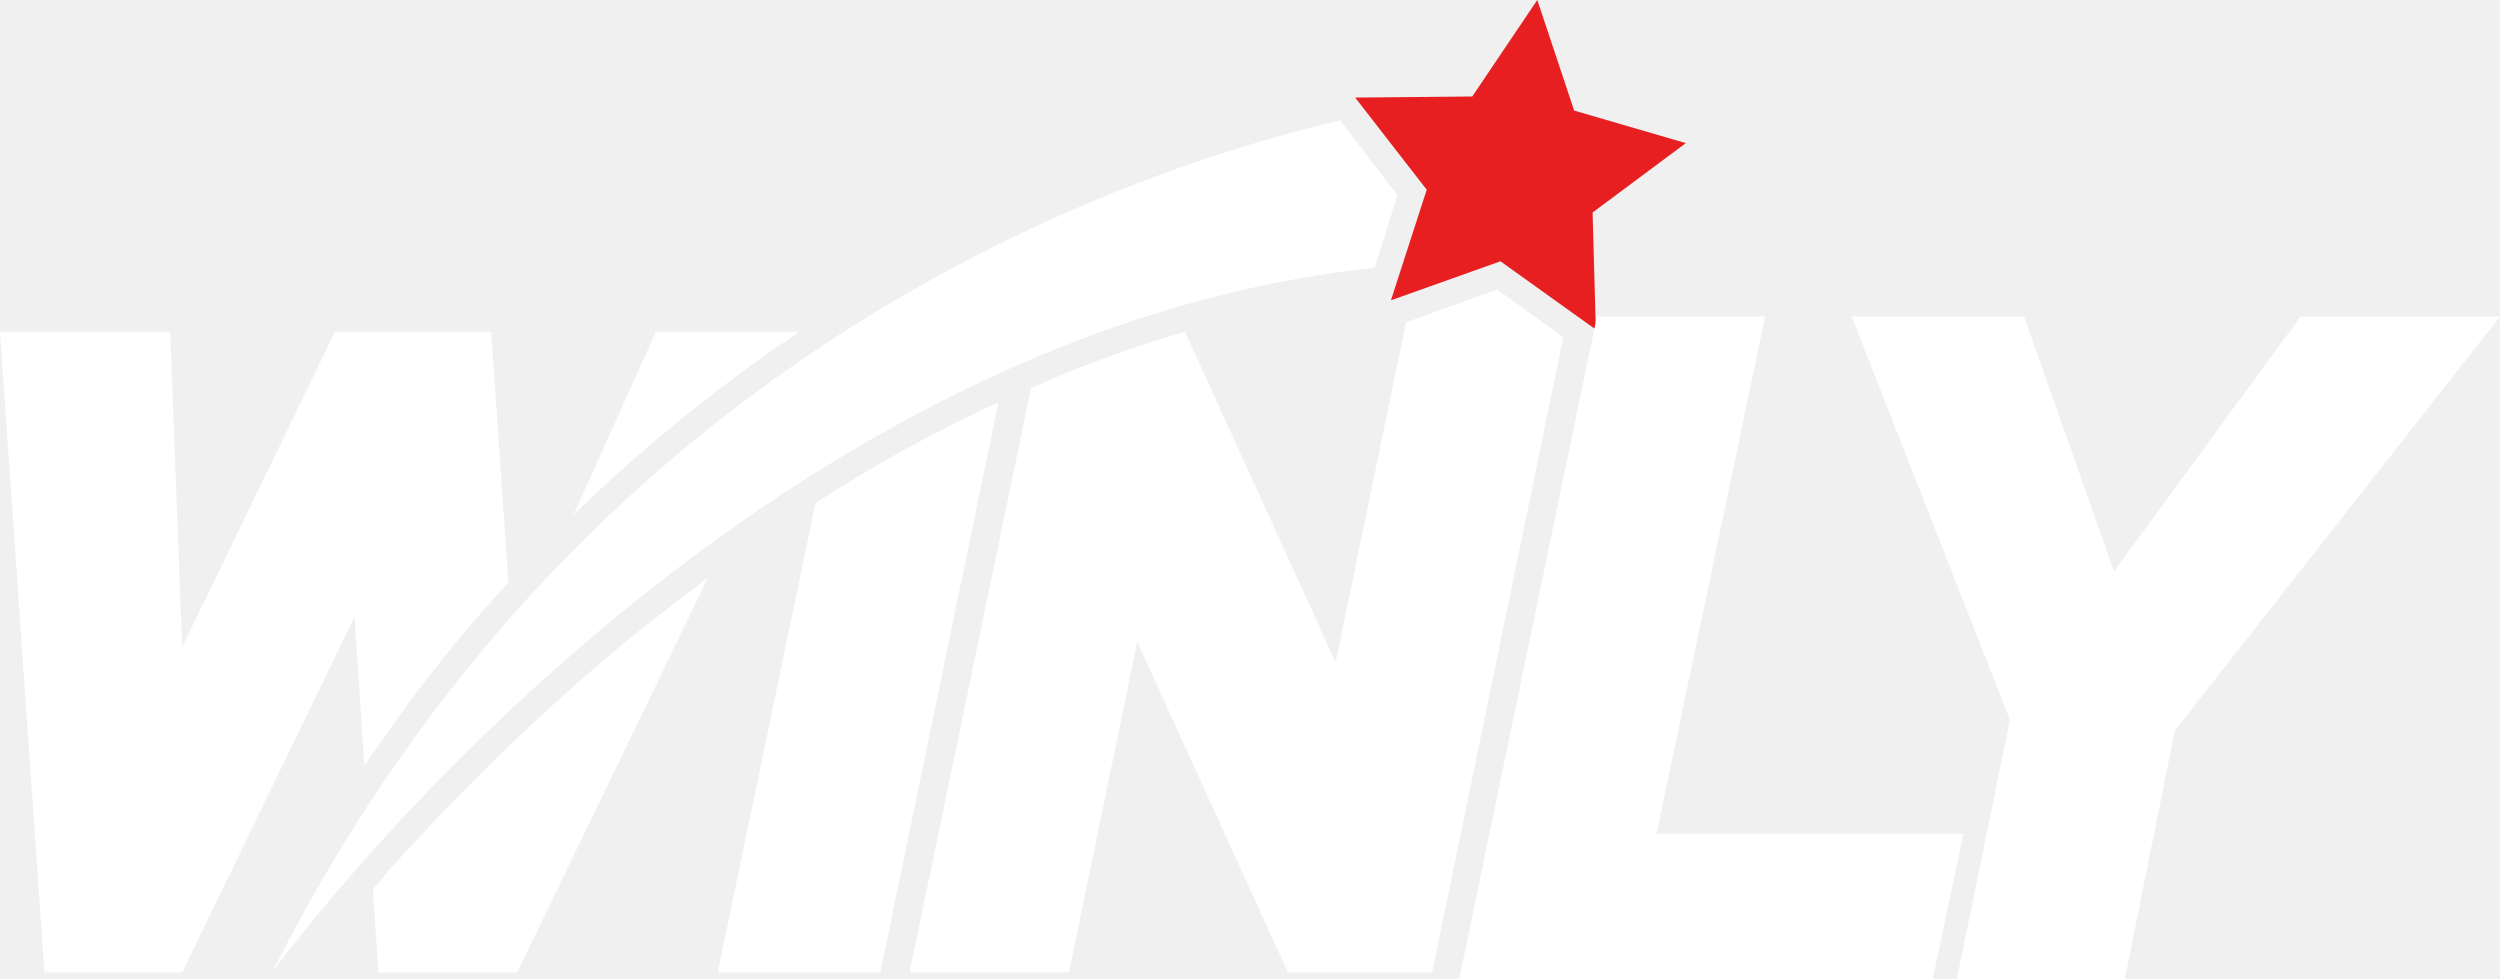
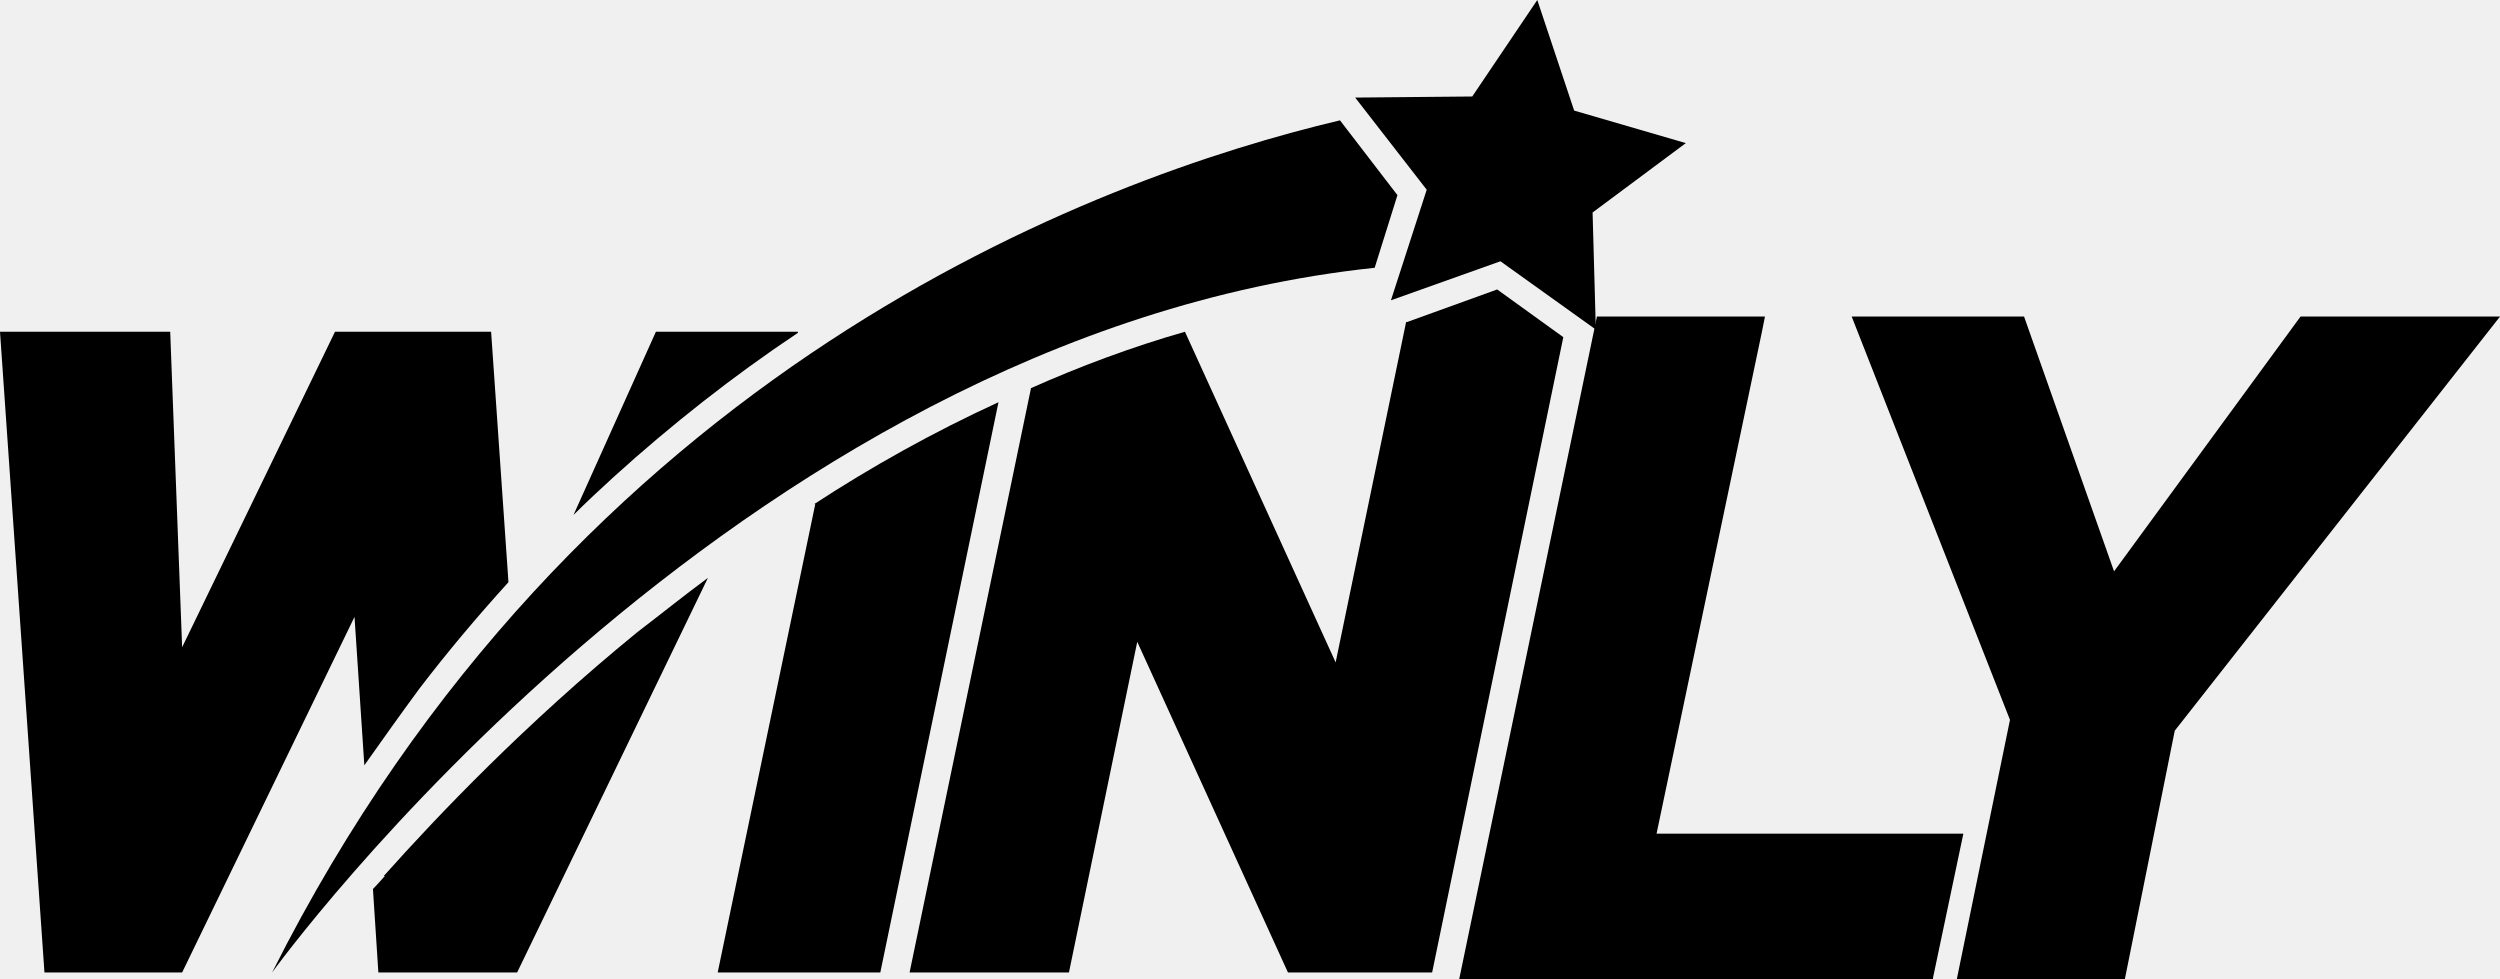
<svg xmlns="http://www.w3.org/2000/svg" id="Layer_2" data-name="Layer 2" viewBox="0 0 23.06 9.03">
  <defs>
    <style>
      .cls-1 {
        fill: #fff;
      }

      .cls-2 {
        fill: #e71f20;
      }
    </style>
  </defs>
  <g id="Layer_1-2" data-name="Layer 1">
    <g>
      <g>
-         <path class="cls-1" d="m3.36,7.06c.17-.24.34-.48.51-.71.26-.34.53-.66.82-.98l-.16-2.31h-1.44l-1.41,2.91-.11-2.91H0l.41,5.91h1.27l1.59-3.28.09,1.36Z" />
-         <path class="cls-1" d="m3.55,8.08s-.07.08-.11.12l.05.77h1.28l1.76-3.64c-.23.17-.44.34-.65.5-1.03.84-1.84,1.69-2.34,2.25Z" />
-         <path class="cls-1" d="m7.36,3.06h-1.31l-.76,1.69c.12-.12.25-.24.37-.35.53-.48,1.1-.93,1.7-1.33Z" />
-         <path class="cls-1" d="m7.52,4.65l-.9,4.32h1.5l1.09-5.26c-.61.28-1.18.6-1.7.94Z" />
-         <path class="cls-1" d="m12.97,2.97l-.65,3.14-1.39-3.05h0c-.49.14-.97.32-1.42.52l-1.12,5.39h1.47l.63-3.05,1.39,3.05h1.33l1.21-5.86-.61-.44-.83.3Z" />
-         <path class="cls-1" d="m12.68,2.47l.21-.67-.53-.69c-2.24.53-7.05,2.29-9.85,7.86,0,0,4.23-5.87,10.17-6.5Z" />
-         <polygon class="cls-2" points="15.55 1.32 14.52 1.02 14.18 0 13.58 .89 12.5 .9 13.16 1.75 12.83 2.77 13.84 2.41 14.72 3.04 14.69 1.96 15.55 1.32" />
+         <path className="cls-1" d="m3.36,7.06c.17-.24.34-.48.51-.71.26-.34.53-.66.82-.98l-.16-2.31h-1.44l-1.41,2.91-.11-2.91H0l.41,5.91h1.27l1.59-3.28.09,1.36Z" />
+         <path className="cls-1" d="m3.55,8.08s-.07.08-.11.12l.05.77h1.28l1.76-3.64c-.23.17-.44.34-.65.5-1.03.84-1.84,1.69-2.34,2.25Z" />
+         <path className="cls-1" d="m7.36,3.06h-1.31l-.76,1.69c.12-.12.25-.24.37-.35.53-.48,1.1-.93,1.7-1.33Z" />
+         <path className="cls-1" d="m7.52,4.65l-.9,4.32h1.5l1.09-5.26c-.61.28-1.18.6-1.7.94Z" />
+         <path className="cls-1" d="m12.97,2.97l-.65,3.14-1.39-3.05h0c-.49.14-.97.32-1.42.52l-1.12,5.39h1.47l.63-3.05,1.39,3.05h1.33l1.21-5.86-.61-.44-.83.3Z" />
+         <path className="cls-1" d="m12.68,2.47l.21-.67-.53-.69c-2.24.53-7.05,2.29-9.85,7.86,0,0,4.23-5.87,10.17-6.5Z" />
+         <polygon className="cls-2" points="15.55 1.32 14.52 1.02 14.18 0 13.58 .89 12.5 .9 13.16 1.75 12.83 2.77 13.84 2.41 14.72 3.04 14.69 1.96 15.55 1.32" />
      </g>
      <g>
        <g>
-           <path class="cls-1" d="m16.13,3.05l-1,4.77h2.83l-.23,1.08h-4.12l1.22-5.86h1.3Z" />
-           <path class="cls-1" d="m17.83,9.03h-4.37l1.27-6.11h1.55l-.03.15-.97,4.62h2.83l-.28,1.33Zm-4.07-.25h3.86l.18-.83h-2.83l.03-.15.97-4.62h-1.04l-1.17,5.61Z" />
+           <path className="cls-1" d="m16.13,3.05l-1,4.77h2.83l-.23,1.08h-4.12l1.22-5.86h1.3Z" />
+           <path className="cls-1" d="m17.83,9.03h-4.37l1.27-6.11h1.55l-.03.15-.97,4.62h2.83l-.28,1.33Zm-4.07-.25h3.86l.18-.83h-2.83l.03-.15.97-4.62h-1.04l-1.17,5.61Z" />
        </g>
        <g>
-           <path class="cls-1" d="m17.26,3.05h1.32l.88,2.49,1.82-2.49h1.52l-2.86,3.64-.45,2.21h-1.3l.47-2.27-1.4-3.58Z" />
-           <path class="cls-1" d="m19.6,9.03h-1.55l.49-2.39-1.46-3.72h1.59l.83,2.35,1.72-2.35h1.84l-3,3.82-.46,2.29Zm-1.25-.25h1.04l.46-2.17,2.7-3.44h-1.2l-1.92,2.63-.93-2.63h-1.05l1.35,3.45v.04s-.44,2.12-.44,2.12Z" />
+           <path className="cls-1" d="m17.26,3.05h1.32l.88,2.49,1.82-2.49h1.52l-2.86,3.64-.45,2.21h-1.3l.47-2.27-1.4-3.58Z" />
+           <path className="cls-1" d="m19.6,9.03h-1.55l.49-2.39-1.46-3.72h1.59l.83,2.35,1.72-2.35h1.84l-3,3.82-.46,2.29Zm-1.25-.25h1.04l.46-2.17,2.7-3.44h-1.2l-1.92,2.63-.93-2.63h-1.05l1.35,3.45v.04s-.44,2.12-.44,2.12Z" />
        </g>
      </g>
    </g>
  </g>
</svg>
